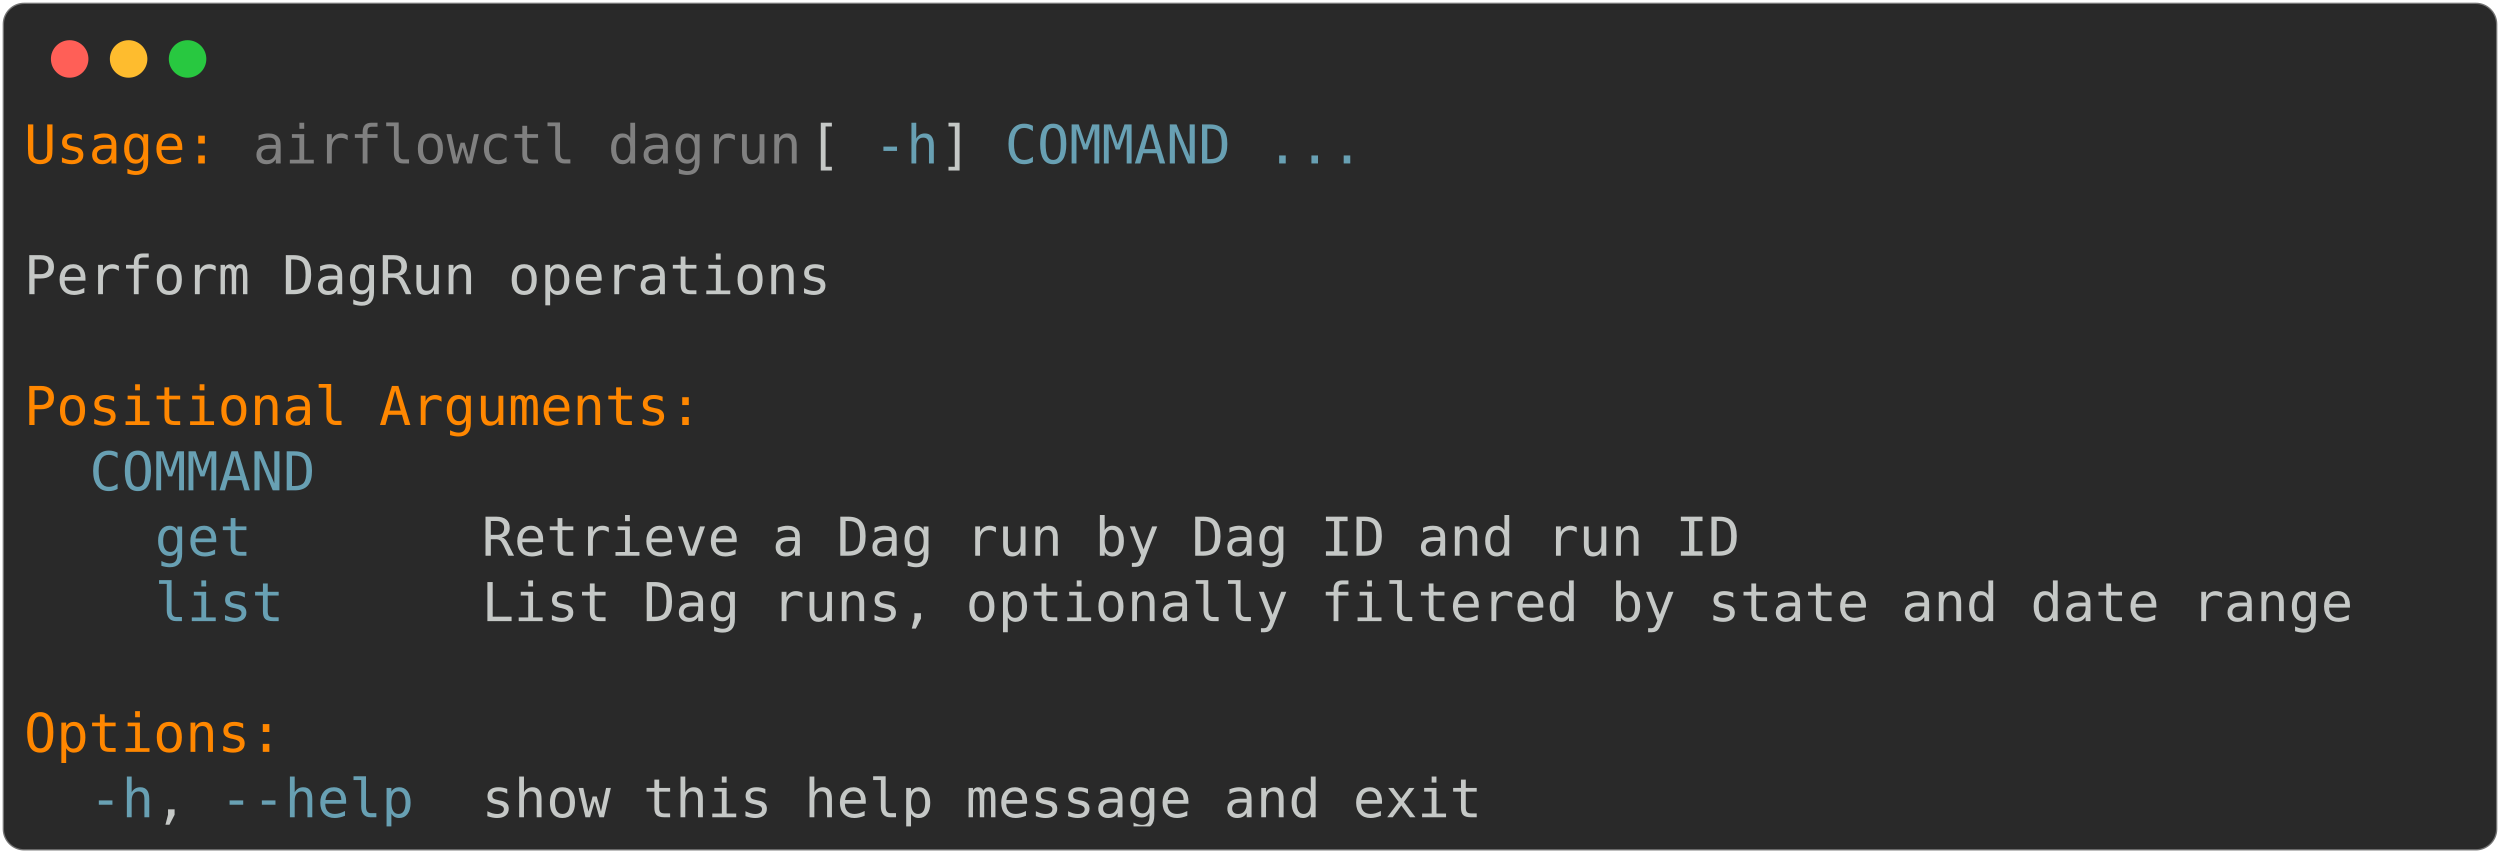
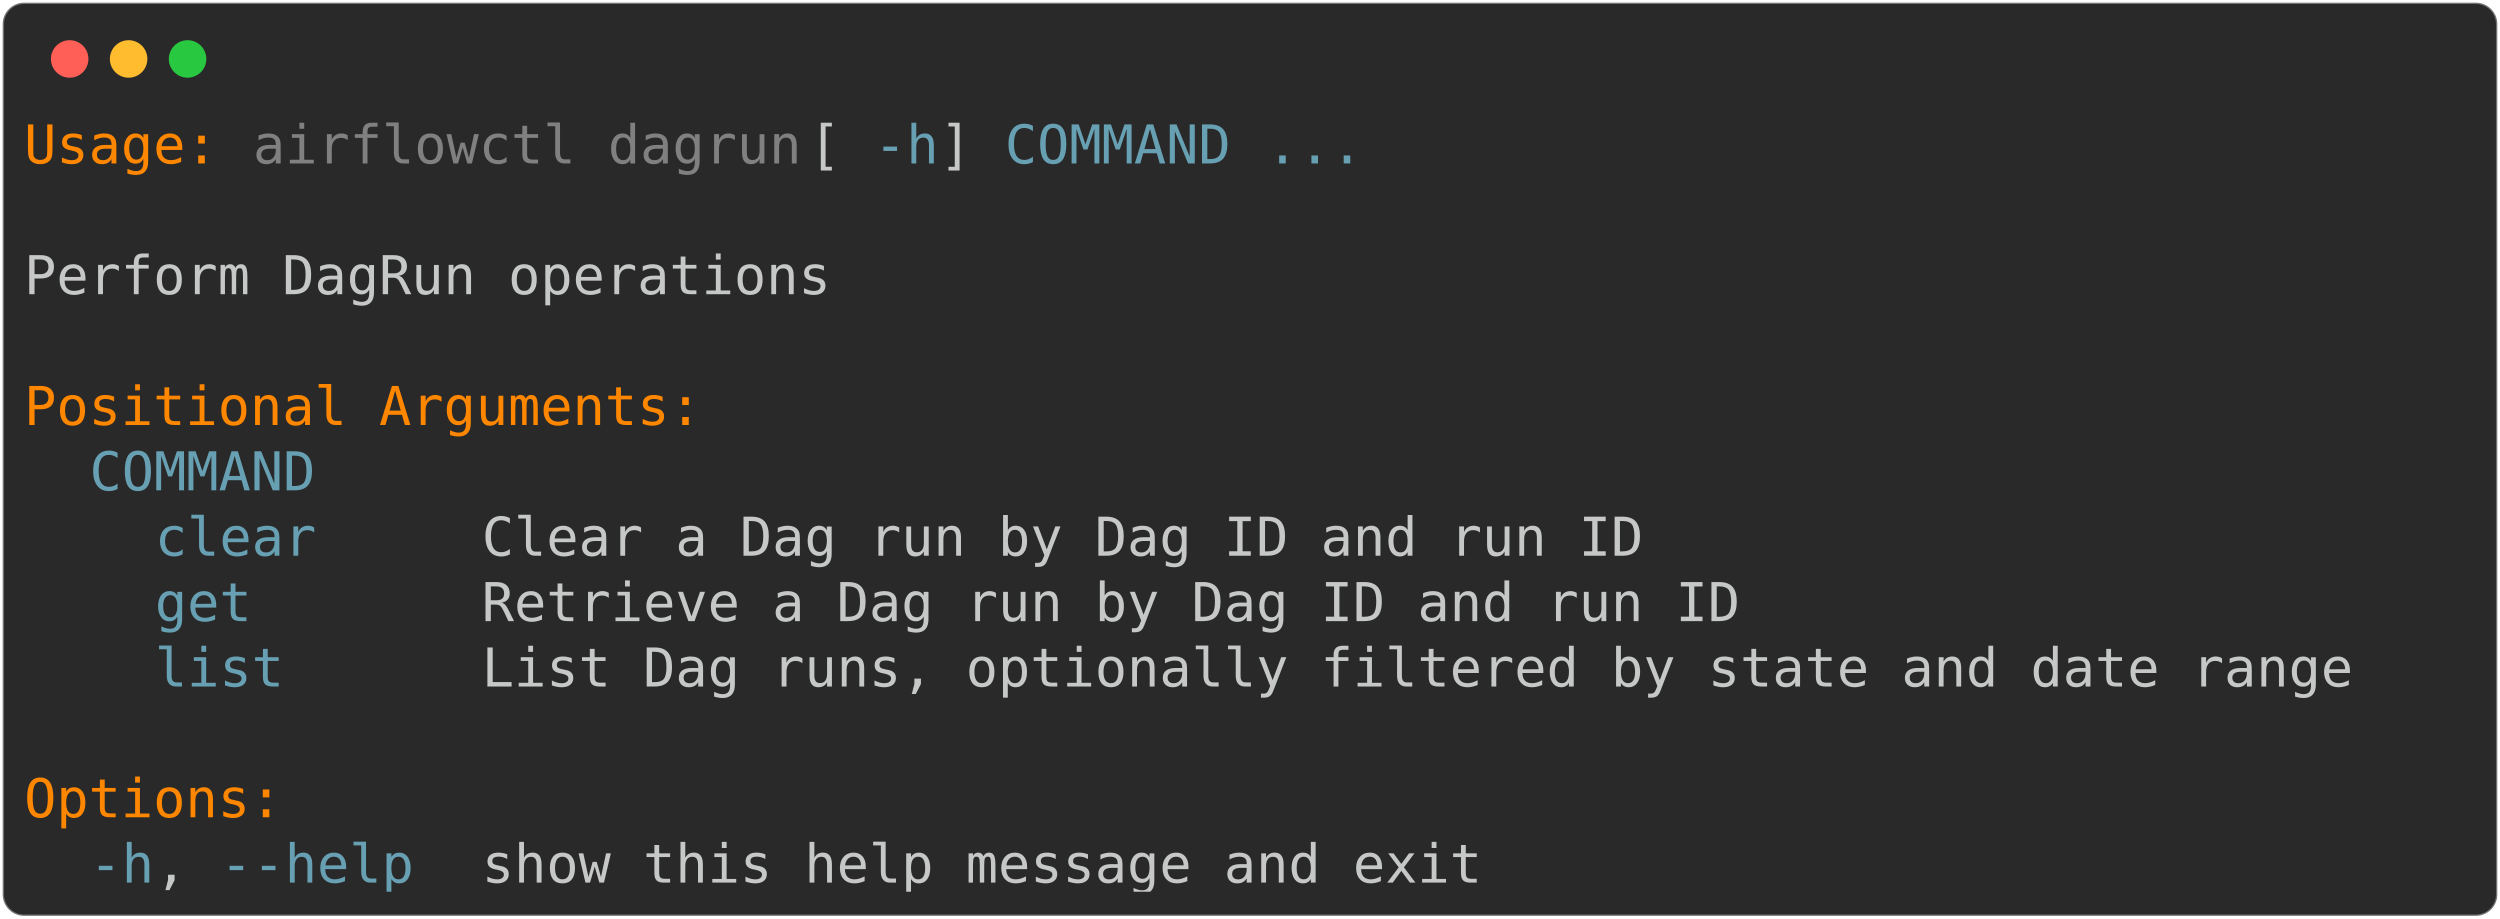
- <svg xmlns="http://www.w3.org/2000/svg" class="rich-terminal" viewBox="0 0 933 318.4">
+ <svg xmlns="http://www.w3.org/2000/svg" class="rich-terminal" viewBox="0 0 933 342.8">
  <style>

    @font-face {
        font-family: "Fira Code";
        src: local("FiraCode-Regular"),
                url("https://cdnjs.cloudflare.com/ajax/libs/firacode/6.2.0/woff2/FiraCode-Regular.woff2") format("woff2"),
                url("https://cdnjs.cloudflare.com/ajax/libs/firacode/6.2.0/woff/FiraCode-Regular.woff") format("woff");
        font-style: normal;
        font-weight: 400;
    }
    @font-face {
        font-family: "Fira Code";
        src: local("FiraCode-Bold"),
                url("https://cdnjs.cloudflare.com/ajax/libs/firacode/6.2.0/woff2/FiraCode-Bold.woff2") format("woff2"),
                url("https://cdnjs.cloudflare.com/ajax/libs/firacode/6.2.0/woff/FiraCode-Bold.woff") format("woff");
        font-style: bold;
        font-weight: 700;
    }

-     .terminal-3834720684-matrix {
+     .terminal-3682498754-matrix {
        font-family: Fira Code, monospace;
        font-size: 20px;
        line-height: 24.4px;
        font-variant-east-asian: full-width;
    }

-     .terminal-3834720684-title {
+     .terminal-3682498754-title {
        font-size: 18px;
        font-weight: bold;
        font-family: arial;
    }

-     .terminal-3834720684-r1 { fill: #ff8700 }
- .terminal-3834720684-r2 { fill: #c5c8c6 }
- .terminal-3834720684-r3 { fill: #808080 }
- .terminal-3834720684-r4 { fill: #68a0b3 }
+     .terminal-3682498754-r1 { fill: #ff8700 }
+ .terminal-3682498754-r2 { fill: #c5c8c6 }
+ .terminal-3682498754-r3 { fill: #808080 }
+ .terminal-3682498754-r4 { fill: #68a0b3 }
    </style>
  <defs>
-     <clipPath id="terminal-3834720684-clip-terminal">
-       <rect x="0" y="0" width="914.0" height="267.4" />
+     <clipPath id="terminal-3682498754-clip-terminal">
+       <rect x="0" y="0" width="914.0" height="291.8" />
    </clipPath>
-     <clipPath id="terminal-3834720684-line-0">
+     <clipPath id="terminal-3682498754-line-0">
      <rect x="0" y="1.5" width="915" height="24.65" />
    </clipPath>
-     <clipPath id="terminal-3834720684-line-1">
+     <clipPath id="terminal-3682498754-line-1">
      <rect x="0" y="25.9" width="915" height="24.65" />
    </clipPath>
-     <clipPath id="terminal-3834720684-line-2">
+     <clipPath id="terminal-3682498754-line-2">
      <rect x="0" y="50.3" width="915" height="24.65" />
    </clipPath>
-     <clipPath id="terminal-3834720684-line-3">
+     <clipPath id="terminal-3682498754-line-3">
      <rect x="0" y="74.7" width="915" height="24.65" />
    </clipPath>
-     <clipPath id="terminal-3834720684-line-4">
+     <clipPath id="terminal-3682498754-line-4">
      <rect x="0" y="99.1" width="915" height="24.65" />
    </clipPath>
-     <clipPath id="terminal-3834720684-line-5">
+     <clipPath id="terminal-3682498754-line-5">
      <rect x="0" y="123.5" width="915" height="24.65" />
    </clipPath>
-     <clipPath id="terminal-3834720684-line-6">
+     <clipPath id="terminal-3682498754-line-6">
      <rect x="0" y="147.9" width="915" height="24.65" />
    </clipPath>
-     <clipPath id="terminal-3834720684-line-7">
+     <clipPath id="terminal-3682498754-line-7">
      <rect x="0" y="172.3" width="915" height="24.65" />
    </clipPath>
-     <clipPath id="terminal-3834720684-line-8">
+     <clipPath id="terminal-3682498754-line-8">
      <rect x="0" y="196.7" width="915" height="24.65" />
    </clipPath>
-     <clipPath id="terminal-3834720684-line-9">
+     <clipPath id="terminal-3682498754-line-9">
      <rect x="0" y="221.1" width="915" height="24.65" />
    </clipPath>
+     <clipPath id="terminal-3682498754-line-10">
+       <rect x="0" y="245.5" width="915" height="24.65" />
+     </clipPath>
  </defs>
-   <rect fill="#292929" stroke="rgba(255,255,255,0.35)" stroke-width="1" x="1" y="1" width="931" height="316.4" rx="8" />
+   <rect fill="#292929" stroke="rgba(255,255,255,0.35)" stroke-width="1" x="1" y="1" width="931" height="340.8" rx="8" />
  <g transform="translate(26,22)">
    <circle cx="0" cy="0" r="7" fill="#ff5f57" />
    <circle cx="22" cy="0" r="7" fill="#febc2e" />
    <circle cx="44" cy="0" r="7" fill="#28c840" />
  </g>
-   <g transform="translate(9, 41)" clip-path="url(#terminal-3834720684-clip-terminal)">
-     <g class="terminal-3834720684-matrix">
-       <text class="terminal-3834720684-r1" x="0" y="20" textLength="73.2" clip-path="url(#terminal-3834720684-line-0)">Usage:</text>
-       <text class="terminal-3834720684-r3" x="85.4" y="20" textLength="207.4" clip-path="url(#terminal-3834720684-line-0)">airflowctl dagrun</text>
-       <text class="terminal-3834720684-r2" x="292.8" y="20" textLength="24.4" clip-path="url(#terminal-3834720684-line-0)"> [</text>
-       <text class="terminal-3834720684-r4" x="317.2" y="20" textLength="24.4" clip-path="url(#terminal-3834720684-line-0)">-h</text>
-       <text class="terminal-3834720684-r2" x="341.6" y="20" textLength="24.4" clip-path="url(#terminal-3834720684-line-0)">] </text>
-       <text class="terminal-3834720684-r4" x="366" y="20" textLength="85.4" clip-path="url(#terminal-3834720684-line-0)">COMMAND</text>
-       <text class="terminal-3834720684-r4" x="463.6" y="20" textLength="36.6" clip-path="url(#terminal-3834720684-line-0)">...</text>
-       <text class="terminal-3834720684-r2" x="915" y="20" textLength="12.2" clip-path="url(#terminal-3834720684-line-0)">
+   <g transform="translate(9, 41)" clip-path="url(#terminal-3682498754-clip-terminal)">
+     <g class="terminal-3682498754-matrix">
+       <text class="terminal-3682498754-r1" x="0" y="20" textLength="73.2" clip-path="url(#terminal-3682498754-line-0)">Usage:</text>
+       <text class="terminal-3682498754-r3" x="85.4" y="20" textLength="207.4" clip-path="url(#terminal-3682498754-line-0)">airflowctl dagrun</text>
+       <text class="terminal-3682498754-r2" x="292.8" y="20" textLength="24.4" clip-path="url(#terminal-3682498754-line-0)"> [</text>
+       <text class="terminal-3682498754-r4" x="317.2" y="20" textLength="24.4" clip-path="url(#terminal-3682498754-line-0)">-h</text>
+       <text class="terminal-3682498754-r2" x="341.6" y="20" textLength="24.4" clip-path="url(#terminal-3682498754-line-0)">] </text>
+       <text class="terminal-3682498754-r4" x="366" y="20" textLength="85.4" clip-path="url(#terminal-3682498754-line-0)">COMMAND</text>
+       <text class="terminal-3682498754-r4" x="463.6" y="20" textLength="36.6" clip-path="url(#terminal-3682498754-line-0)">...</text>
+       <text class="terminal-3682498754-r2" x="915" y="20" textLength="12.2" clip-path="url(#terminal-3682498754-line-0)">
</text>
-       <text class="terminal-3834720684-r2" x="915" y="44.4" textLength="12.2" clip-path="url(#terminal-3834720684-line-1)">
+       <text class="terminal-3682498754-r2" x="915" y="44.4" textLength="12.2" clip-path="url(#terminal-3682498754-line-1)">
</text>
-       <text class="terminal-3834720684-r2" x="0" y="68.8" textLength="305" clip-path="url(#terminal-3834720684-line-2)">Perform DagRun operations</text>
-       <text class="terminal-3834720684-r2" x="915" y="68.8" textLength="12.2" clip-path="url(#terminal-3834720684-line-2)">
+       <text class="terminal-3682498754-r2" x="0" y="68.8" textLength="305" clip-path="url(#terminal-3682498754-line-2)">Perform DagRun operations</text>
+       <text class="terminal-3682498754-r2" x="915" y="68.8" textLength="12.2" clip-path="url(#terminal-3682498754-line-2)">
</text>
-       <text class="terminal-3834720684-r2" x="915" y="93.2" textLength="12.2" clip-path="url(#terminal-3834720684-line-3)">
+       <text class="terminal-3682498754-r2" x="915" y="93.2" textLength="12.2" clip-path="url(#terminal-3682498754-line-3)">
</text>
-       <text class="terminal-3834720684-r1" x="0" y="117.6" textLength="256.2" clip-path="url(#terminal-3834720684-line-4)">Positional Arguments:</text>
-       <text class="terminal-3834720684-r2" x="915" y="117.6" textLength="12.2" clip-path="url(#terminal-3834720684-line-4)">
+       <text class="terminal-3682498754-r1" x="0" y="117.6" textLength="256.2" clip-path="url(#terminal-3682498754-line-4)">Positional Arguments:</text>
+       <text class="terminal-3682498754-r2" x="915" y="117.6" textLength="12.2" clip-path="url(#terminal-3682498754-line-4)">
</text>
-       <text class="terminal-3834720684-r4" x="24.4" y="142" textLength="85.4" clip-path="url(#terminal-3834720684-line-5)">COMMAND</text>
-       <text class="terminal-3834720684-r2" x="915" y="142" textLength="12.2" clip-path="url(#terminal-3834720684-line-5)">
+       <text class="terminal-3682498754-r4" x="24.4" y="142" textLength="85.4" clip-path="url(#terminal-3682498754-line-5)">COMMAND</text>
+       <text class="terminal-3682498754-r2" x="915" y="142" textLength="12.2" clip-path="url(#terminal-3682498754-line-5)">
</text>
-       <text class="terminal-3834720684-r4" x="48.8" y="166.4" textLength="36.6" clip-path="url(#terminal-3834720684-line-6)">get</text>
-       <text class="terminal-3834720684-r2" x="170.8" y="166.4" textLength="475.8" clip-path="url(#terminal-3834720684-line-6)">Retrieve a Dag run by Dag ID and run ID</text>
-       <text class="terminal-3834720684-r2" x="915" y="166.4" textLength="12.2" clip-path="url(#terminal-3834720684-line-6)">
+       <text class="terminal-3682498754-r4" x="48.8" y="166.4" textLength="61" clip-path="url(#terminal-3682498754-line-6)">clear</text>
+       <text class="terminal-3682498754-r2" x="170.8" y="166.4" textLength="439.2" clip-path="url(#terminal-3682498754-line-6)">Clear a Dag run by Dag ID and run ID</text>
+       <text class="terminal-3682498754-r2" x="915" y="166.4" textLength="12.2" clip-path="url(#terminal-3682498754-line-6)">
</text>
-       <text class="terminal-3834720684-r4" x="48.8" y="190.8" textLength="48.8" clip-path="url(#terminal-3834720684-line-7)">list</text>
-       <text class="terminal-3834720684-r2" x="170.8" y="190.8" textLength="707.6" clip-path="url(#terminal-3834720684-line-7)">List Dag runs, optionally filtered by state and date range</text>
-       <text class="terminal-3834720684-r2" x="915" y="190.8" textLength="12.2" clip-path="url(#terminal-3834720684-line-7)">
+       <text class="terminal-3682498754-r4" x="48.8" y="190.8" textLength="36.6" clip-path="url(#terminal-3682498754-line-7)">get</text>
+       <text class="terminal-3682498754-r2" x="170.8" y="190.8" textLength="475.8" clip-path="url(#terminal-3682498754-line-7)">Retrieve a Dag run by Dag ID and run ID</text>
+       <text class="terminal-3682498754-r2" x="915" y="190.8" textLength="12.2" clip-path="url(#terminal-3682498754-line-7)">
</text>
-       <text class="terminal-3834720684-r2" x="915" y="215.2" textLength="12.2" clip-path="url(#terminal-3834720684-line-8)">
+       <text class="terminal-3682498754-r4" x="48.8" y="215.2" textLength="48.8" clip-path="url(#terminal-3682498754-line-8)">list</text>
+       <text class="terminal-3682498754-r2" x="170.8" y="215.2" textLength="707.6" clip-path="url(#terminal-3682498754-line-8)">List Dag runs, optionally filtered by state and date range</text>
+       <text class="terminal-3682498754-r2" x="915" y="215.2" textLength="12.2" clip-path="url(#terminal-3682498754-line-8)">
</text>
-       <text class="terminal-3834720684-r1" x="0" y="239.6" textLength="97.6" clip-path="url(#terminal-3834720684-line-9)">Options:</text>
-       <text class="terminal-3834720684-r2" x="915" y="239.6" textLength="12.2" clip-path="url(#terminal-3834720684-line-9)">
+       <text class="terminal-3682498754-r2" x="915" y="239.6" textLength="12.2" clip-path="url(#terminal-3682498754-line-9)">
</text>
-       <text class="terminal-3834720684-r4" x="24.4" y="264" textLength="24.4" clip-path="url(#terminal-3834720684-line-10)">-h</text>
-       <text class="terminal-3834720684-r2" x="48.8" y="264" textLength="24.4" clip-path="url(#terminal-3834720684-line-10)">, </text>
-       <text class="terminal-3834720684-r4" x="73.2" y="264" textLength="73.2" clip-path="url(#terminal-3834720684-line-10)">--help</text>
-       <text class="terminal-3834720684-r2" x="170.8" y="264" textLength="378.2" clip-path="url(#terminal-3834720684-line-10)">show this help message and exit</text>
-       <text class="terminal-3834720684-r2" x="915" y="264" textLength="12.2" clip-path="url(#terminal-3834720684-line-10)">
+       <text class="terminal-3682498754-r1" x="0" y="264" textLength="97.6" clip-path="url(#terminal-3682498754-line-10)">Options:</text>
+       <text class="terminal-3682498754-r2" x="915" y="264" textLength="12.2" clip-path="url(#terminal-3682498754-line-10)">
+ </text>
+       <text class="terminal-3682498754-r4" x="24.4" y="288.4" textLength="24.4" clip-path="url(#terminal-3682498754-line-11)">-h</text>
+       <text class="terminal-3682498754-r2" x="48.8" y="288.4" textLength="24.4" clip-path="url(#terminal-3682498754-line-11)">, </text>
+       <text class="terminal-3682498754-r4" x="73.2" y="288.4" textLength="73.2" clip-path="url(#terminal-3682498754-line-11)">--help</text>
+       <text class="terminal-3682498754-r2" x="170.8" y="288.4" textLength="378.2" clip-path="url(#terminal-3682498754-line-11)">show this help message and exit</text>
+       <text class="terminal-3682498754-r2" x="915" y="288.4" textLength="12.2" clip-path="url(#terminal-3682498754-line-11)">
</text>
    </g>
  </g>
</svg>
